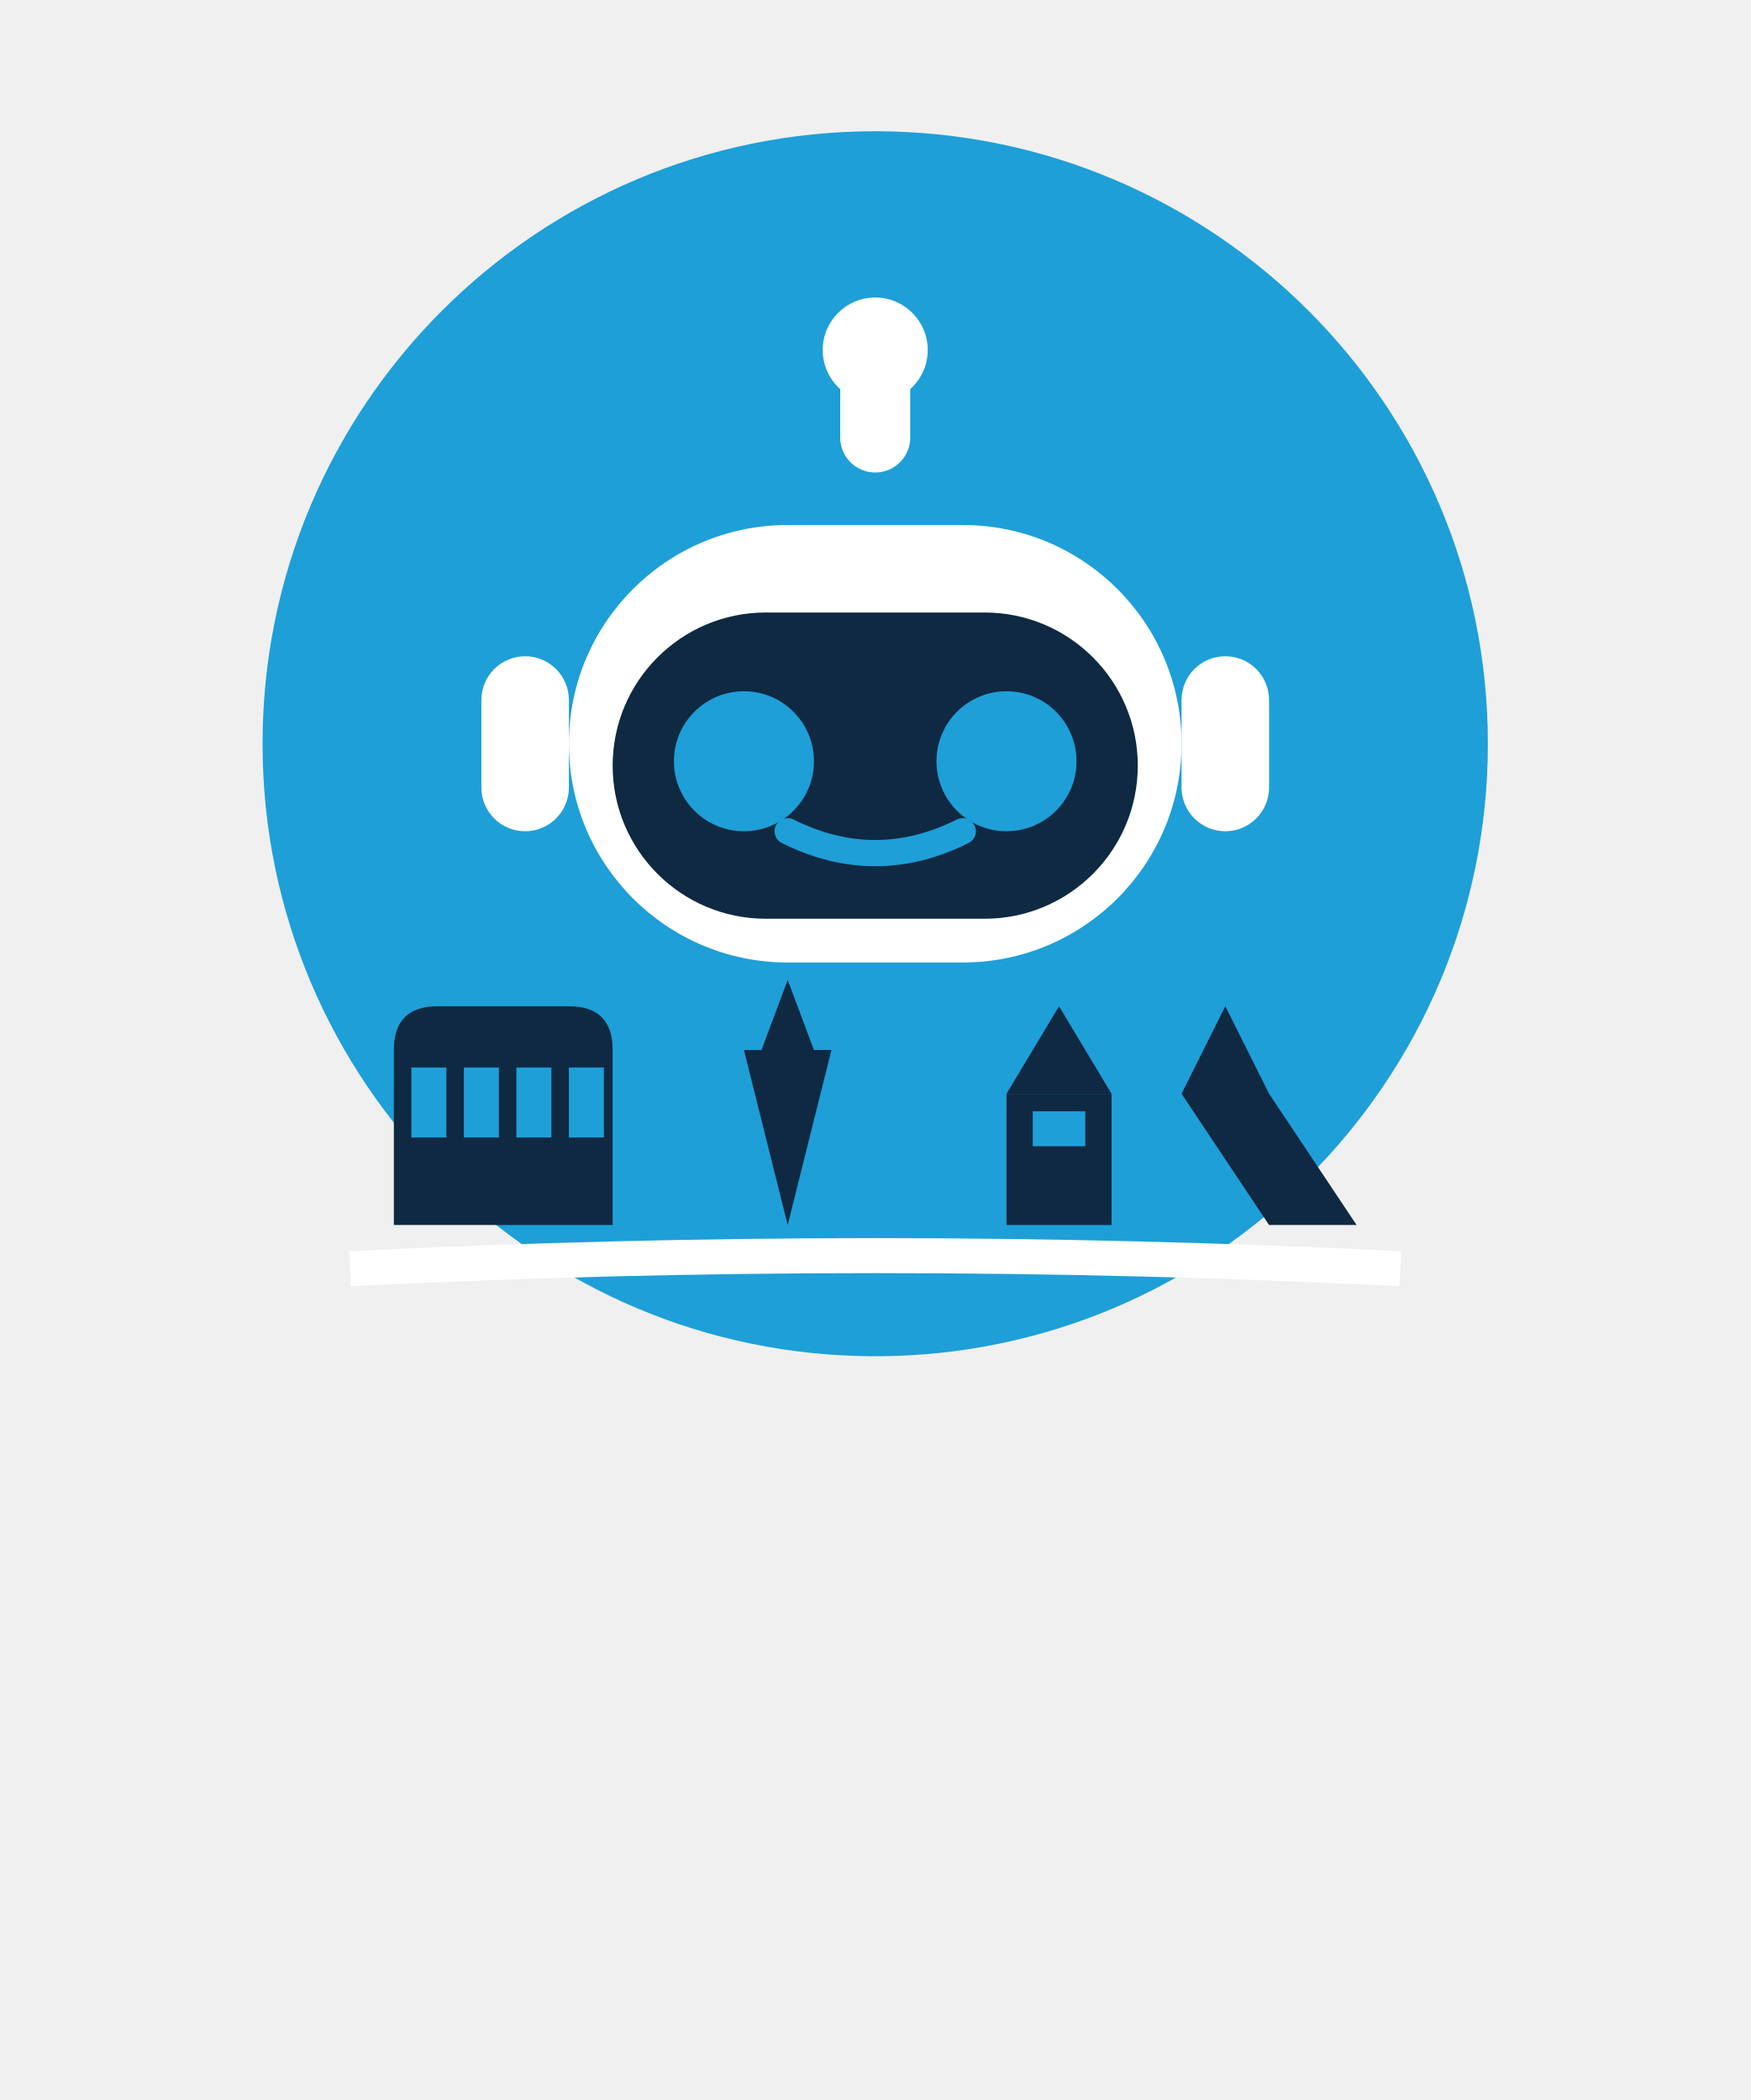
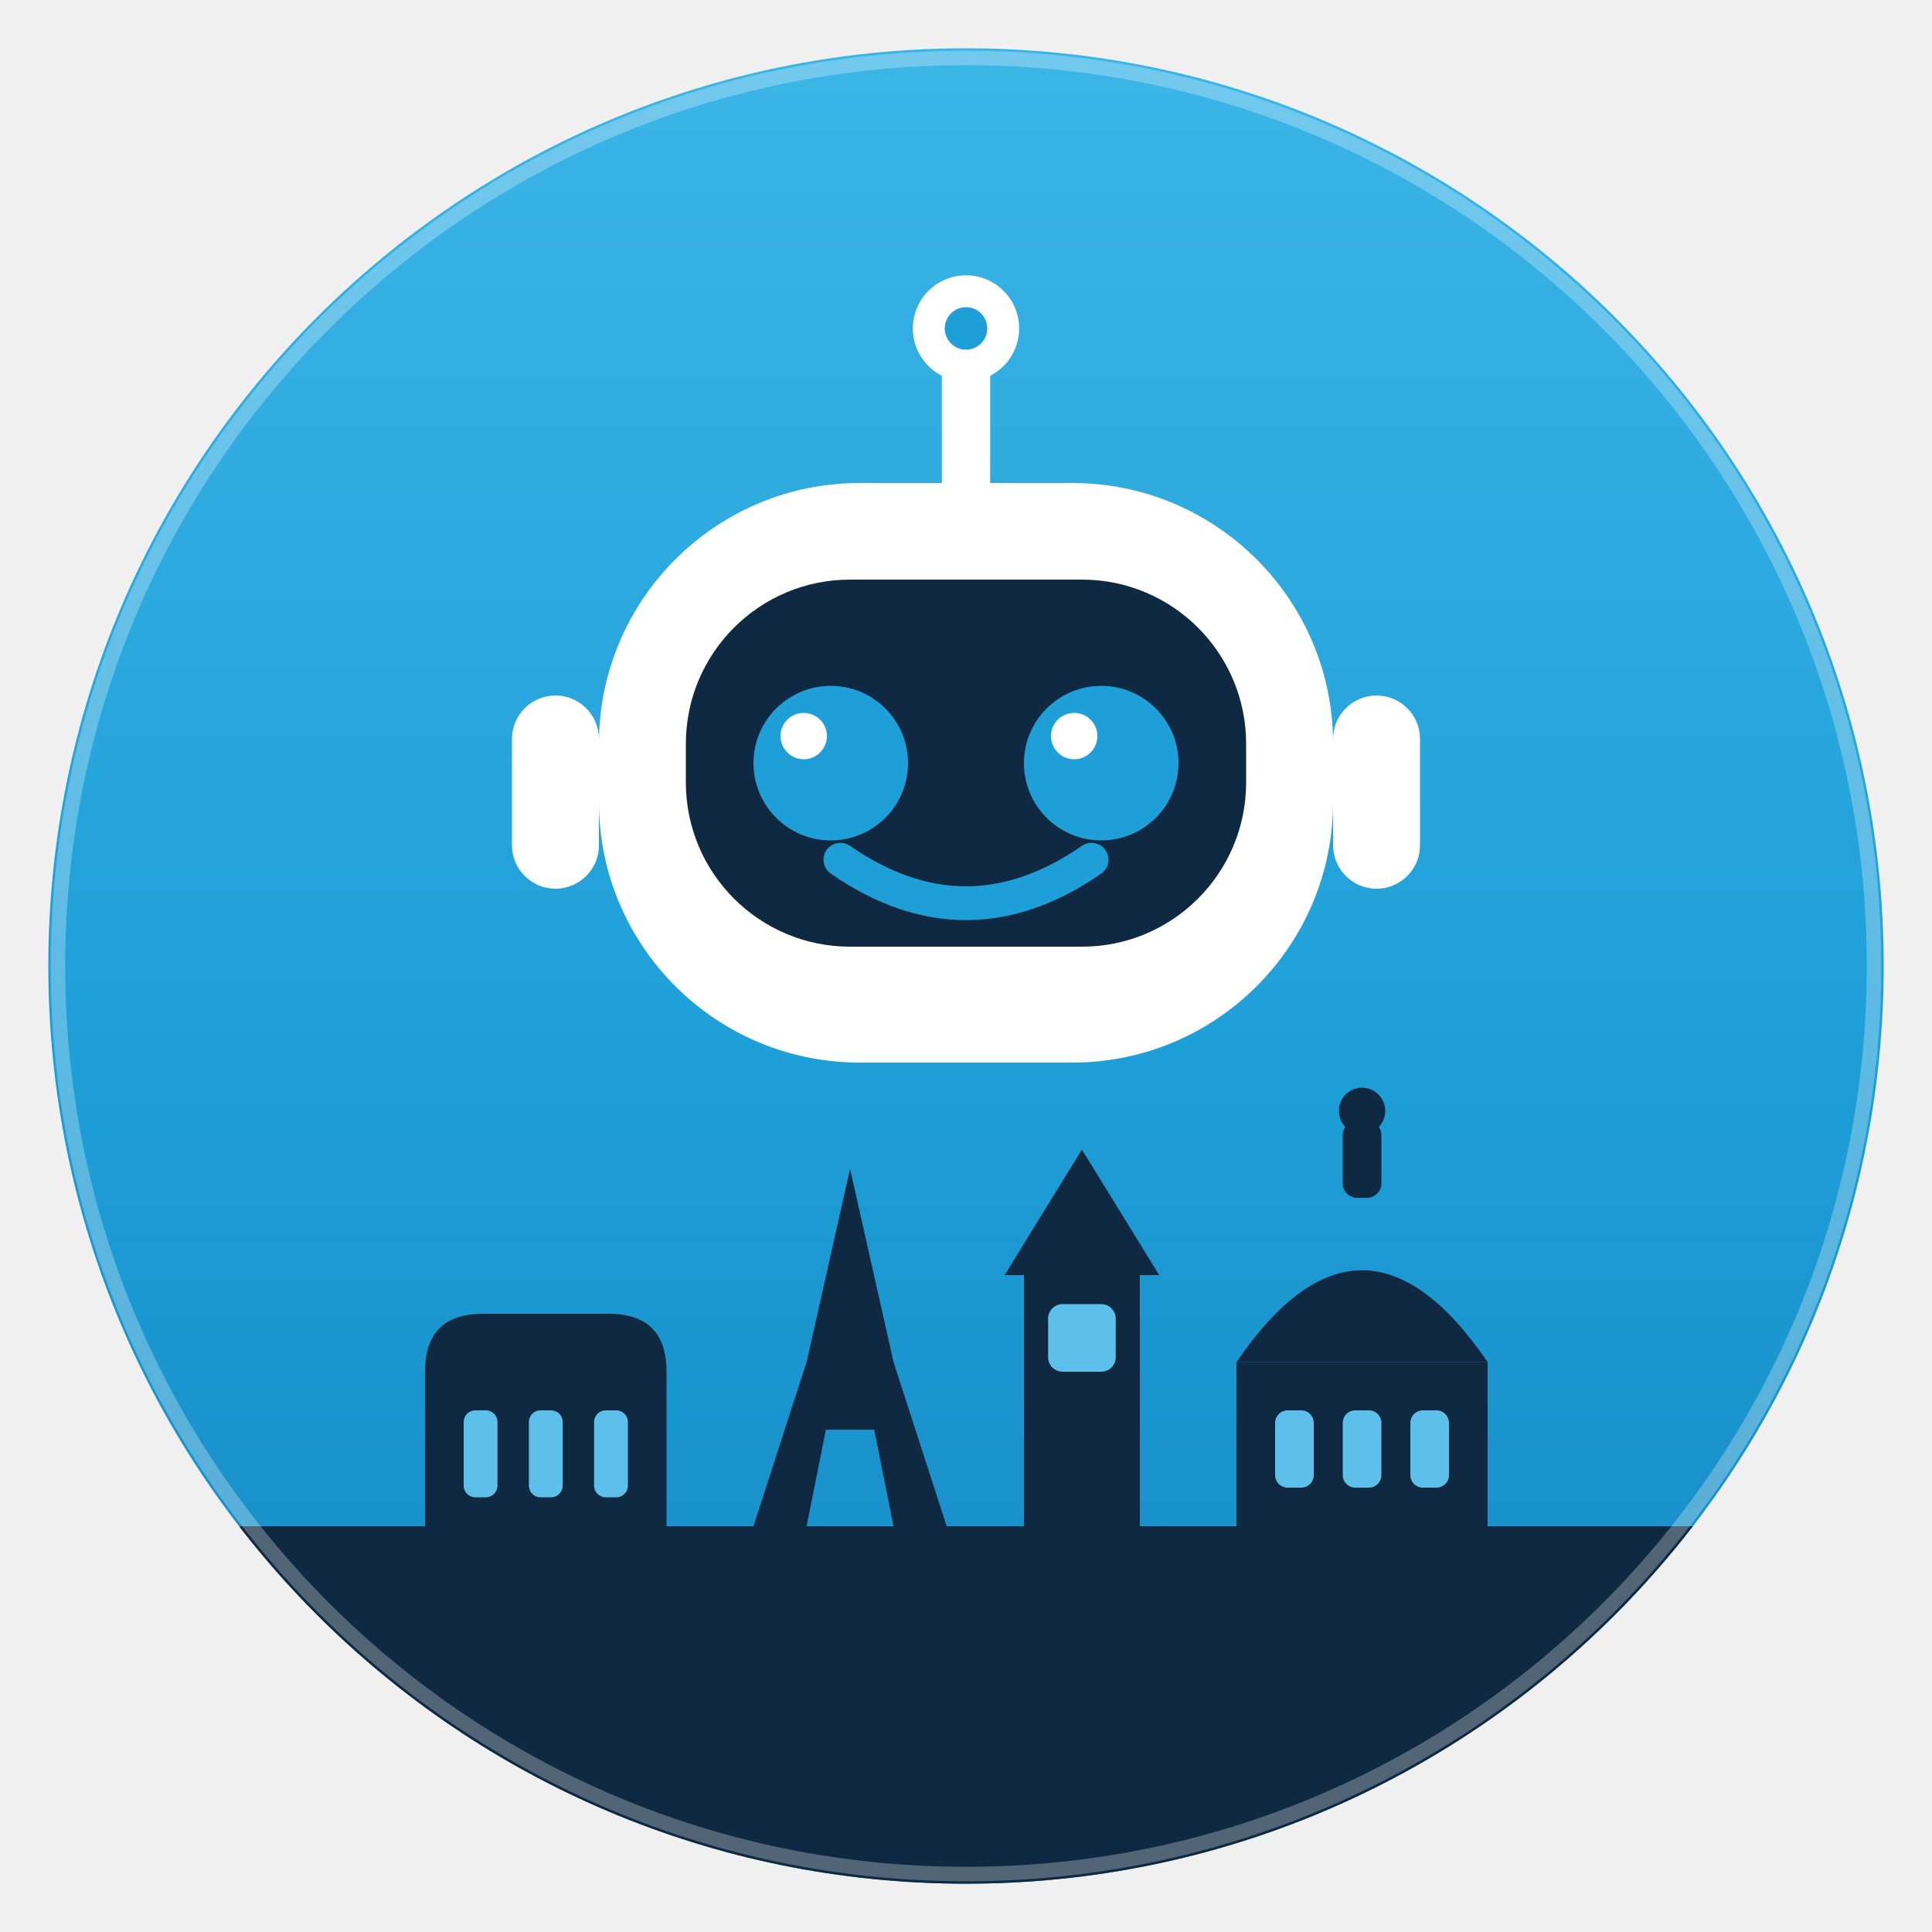
- <svg xmlns="http://www.w3.org/2000/svg" width="200" height="240" viewBox="0 0 200 240" fill="none">
-   <circle cx="100" cy="85" r="70" fill="#1E9FD8" />
-   <path d="M100 40 L100 50" stroke="white" stroke-width="8" stroke-linecap="round" />
-   <circle cx="100" cy="40" r="6" fill="white" />
-   <rect x="65" y="60" width="70" height="50" rx="25" fill="white" />
-   <rect x="70" y="70" width="60" height="35" rx="17.5" fill="#0F2942" />
-   <circle cx="85" cy="87" r="8" fill="#1E9FD8" />
-   <circle cx="115" cy="87" r="8" fill="#1E9FD8" />
-   <path d="M 90 95 Q 100 100 110 95" stroke="#1E9FD8" stroke-width="3" stroke-linecap="round" fill="none" />
-   <rect x="55" y="75" width="10" height="20" rx="5" fill="white" />
-   <rect x="135" y="75" width="10" height="20" rx="5" fill="white" />
-   <g transform="translate(40, 110)">
-     <path d="M 5 30 L 5 10 Q 5 5 10 5 L 25 5 Q 30 5 30 10 L 30 30" fill="#0F2942" />
-     <rect x="7" y="12" width="4" height="8" fill="#1E9FD8" />
-     <rect x="13" y="12" width="4" height="8" fill="#1E9FD8" />
-     <rect x="19" y="12" width="4" height="8" fill="#1E9FD8" />
-     <rect x="25" y="12" width="4" height="8" fill="#1E9FD8" />
-     <path d="M 50 30 L 45 10 L 47 10 L 50 2 L 53 10 L 55 10 L 50 30" fill="#0F2942" />
-     <rect x="75" y="15" width="12" height="15" fill="#0F2942" />
-     <path d="M 75 15 L 81 5 L 87 15" fill="#0F2942" />
-     <rect x="78" y="17" width="6" height="4" fill="#1E9FD8" />
-     <path d="M 105 30 L 95 15 L 100 5 L 105 15 L 115 30" fill="#0F2942" />
-     <path d="M 0 35 Q 60 32 120 35" stroke="white" stroke-width="4" fill="none" />
+ <svg xmlns="http://www.w3.org/2000/svg" width="200" height="200" viewBox="0 0 200 200" fill="none">
+   <defs>
+     <linearGradient id="badge" x1="100" y1="8" x2="100" y2="192" gradientUnits="userSpaceOnUse">
+       <stop offset="0" stop-color="#3BB4E6" />
+       <stop offset="0.55" stop-color="#1E9FD8" />
+       <stop offset="1" stop-color="#1687C1" />
+     </linearGradient>
+     <clipPath id="badgeClip">
+       <circle cx="100" cy="100" r="95" />
+     </clipPath>
+   </defs>
+   <circle cx="100" cy="100" r="95" fill="url(#badge)" />
+   <g clip-path="url(#badgeClip)">
+     <rect x="0" y="158" width="200" height="42" fill="#0F2942" />
+     <path d="M44 158 V142 Q44 136 50 136 H63 Q69 136 69 142 V158 Z" fill="#0F2942" />
+     <rect x="48" y="146" width="3.5" height="9" rx="1.2" fill="#5CC0EA" />
+     <rect x="54.75" y="146" width="3.5" height="9" rx="1.2" fill="#5CC0EA" />
+     <rect x="61.5" y="146" width="3.5" height="9" rx="1.2" fill="#5CC0EA" />
+     <path d="M88 121 L83.5 141 L78 158 L83.5 158 L85.5 148 L90.5 148 L92.5 158 L98 158 L92.5 141 Z" fill="#0F2942" />
+     <path d="M104 132 L112 119 L120 132 Z" fill="#0F2942" />
+     <rect x="106" y="131" width="12" height="27" fill="#0F2942" />
+     <rect x="108.5" y="135" width="7" height="7" rx="1.5" fill="#5CC0EA" />
+     <rect x="128" y="141" width="26" height="17" fill="#0F2942" />
+     <path d="M128 141 Q141 122 154 141 Z" fill="#0F2942" />
+     <rect x="139" y="116" width="4" height="8" rx="1.5" fill="#0F2942" />
+     <circle cx="141" cy="115" r="2.4" fill="#0F2942" />
+     <rect x="132" y="146" width="4" height="8" rx="1.3" fill="#5CC0EA" />
+     <rect x="139" y="146" width="4" height="8" rx="1.3" fill="#5CC0EA" />
+     <rect x="146" y="146" width="4" height="8" rx="1.3" fill="#5CC0EA" />
  </g>
+   <line x1="100" y1="50" x2="100" y2="38" stroke="#FFFFFF" stroke-width="5" stroke-linecap="round" />
+   <circle cx="100" cy="34" r="5.5" fill="#FFFFFF" />
+   <circle cx="100" cy="34" r="2.2" fill="#1E9FD8" />
+   <rect x="53" y="72" width="9" height="20" rx="4.5" fill="#FFFFFF" />
+   <rect x="138" y="72" width="9" height="20" rx="4.5" fill="#FFFFFF" />
+   <rect x="62" y="50" width="76" height="60" rx="27" fill="#FFFFFF" />
+   <rect x="71" y="60" width="58" height="38" rx="17" fill="#0F2942" />
+   <circle cx="86" cy="79" r="8" fill="#1E9FD8" />
+   <circle cx="114" cy="79" r="8" fill="#1E9FD8" />
+   <circle cx="83.2" cy="76.2" r="2.4" fill="#FFFFFF" />
+   <circle cx="111.2" cy="76.2" r="2.4" fill="#FFFFFF" />
+   <path d="M87 89 Q100 98 113 89" stroke="#1E9FD8" stroke-width="3.5" stroke-linecap="round" fill="none" />
+   <circle cx="100" cy="100" r="94" fill="none" stroke="#FFFFFF" stroke-opacity="0.28" stroke-width="1.5" />
</svg>
